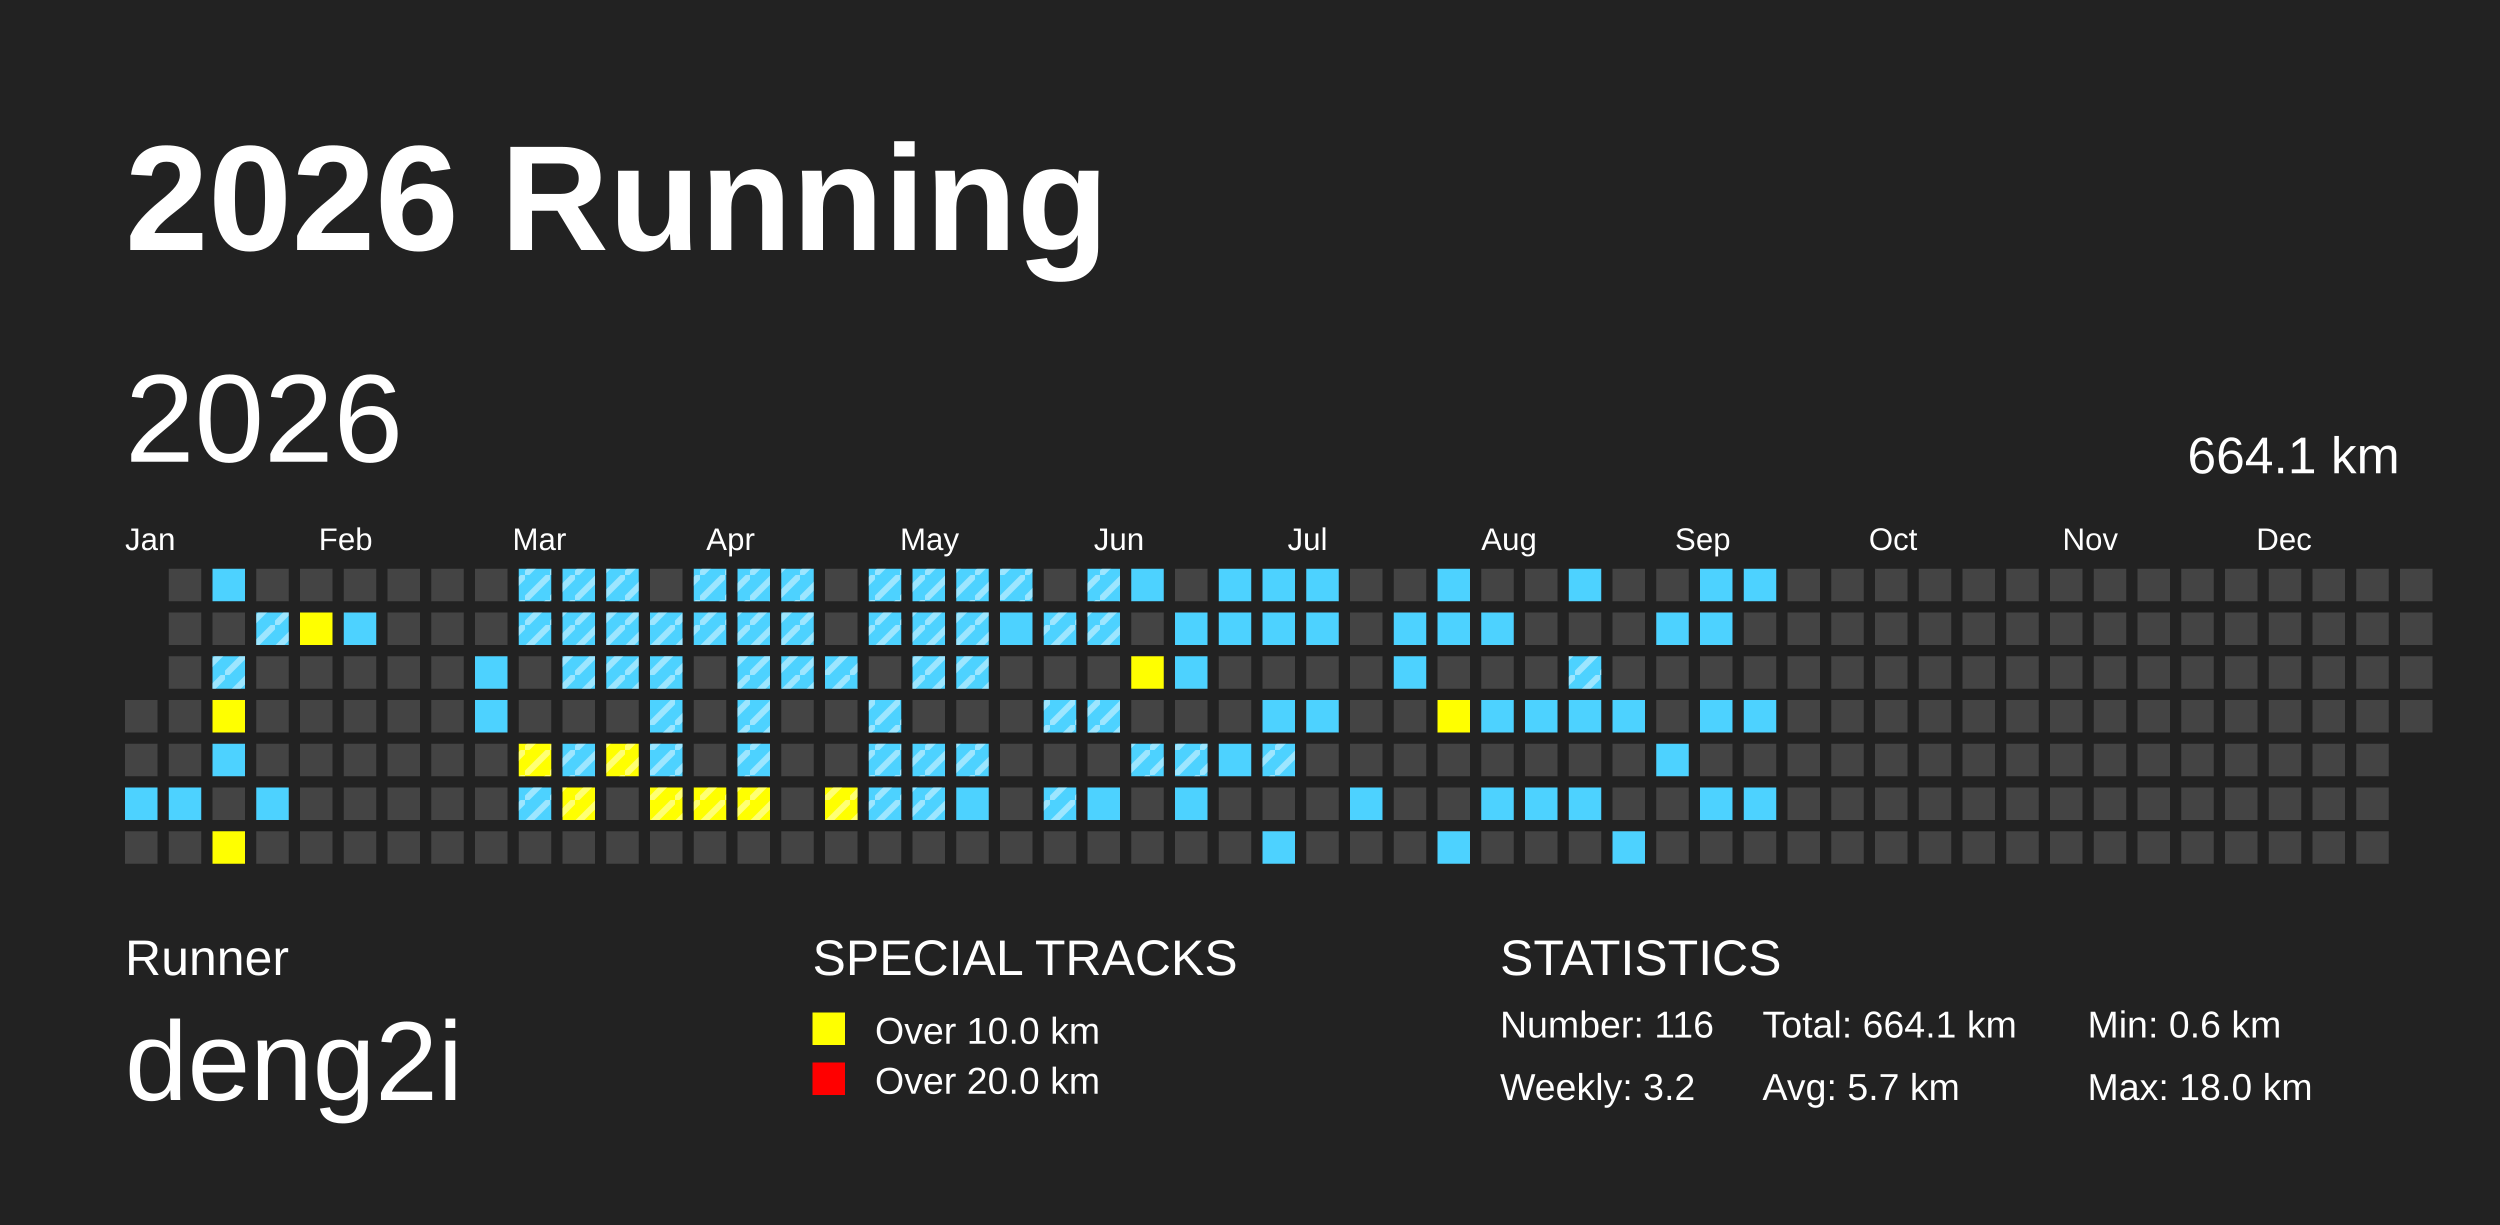
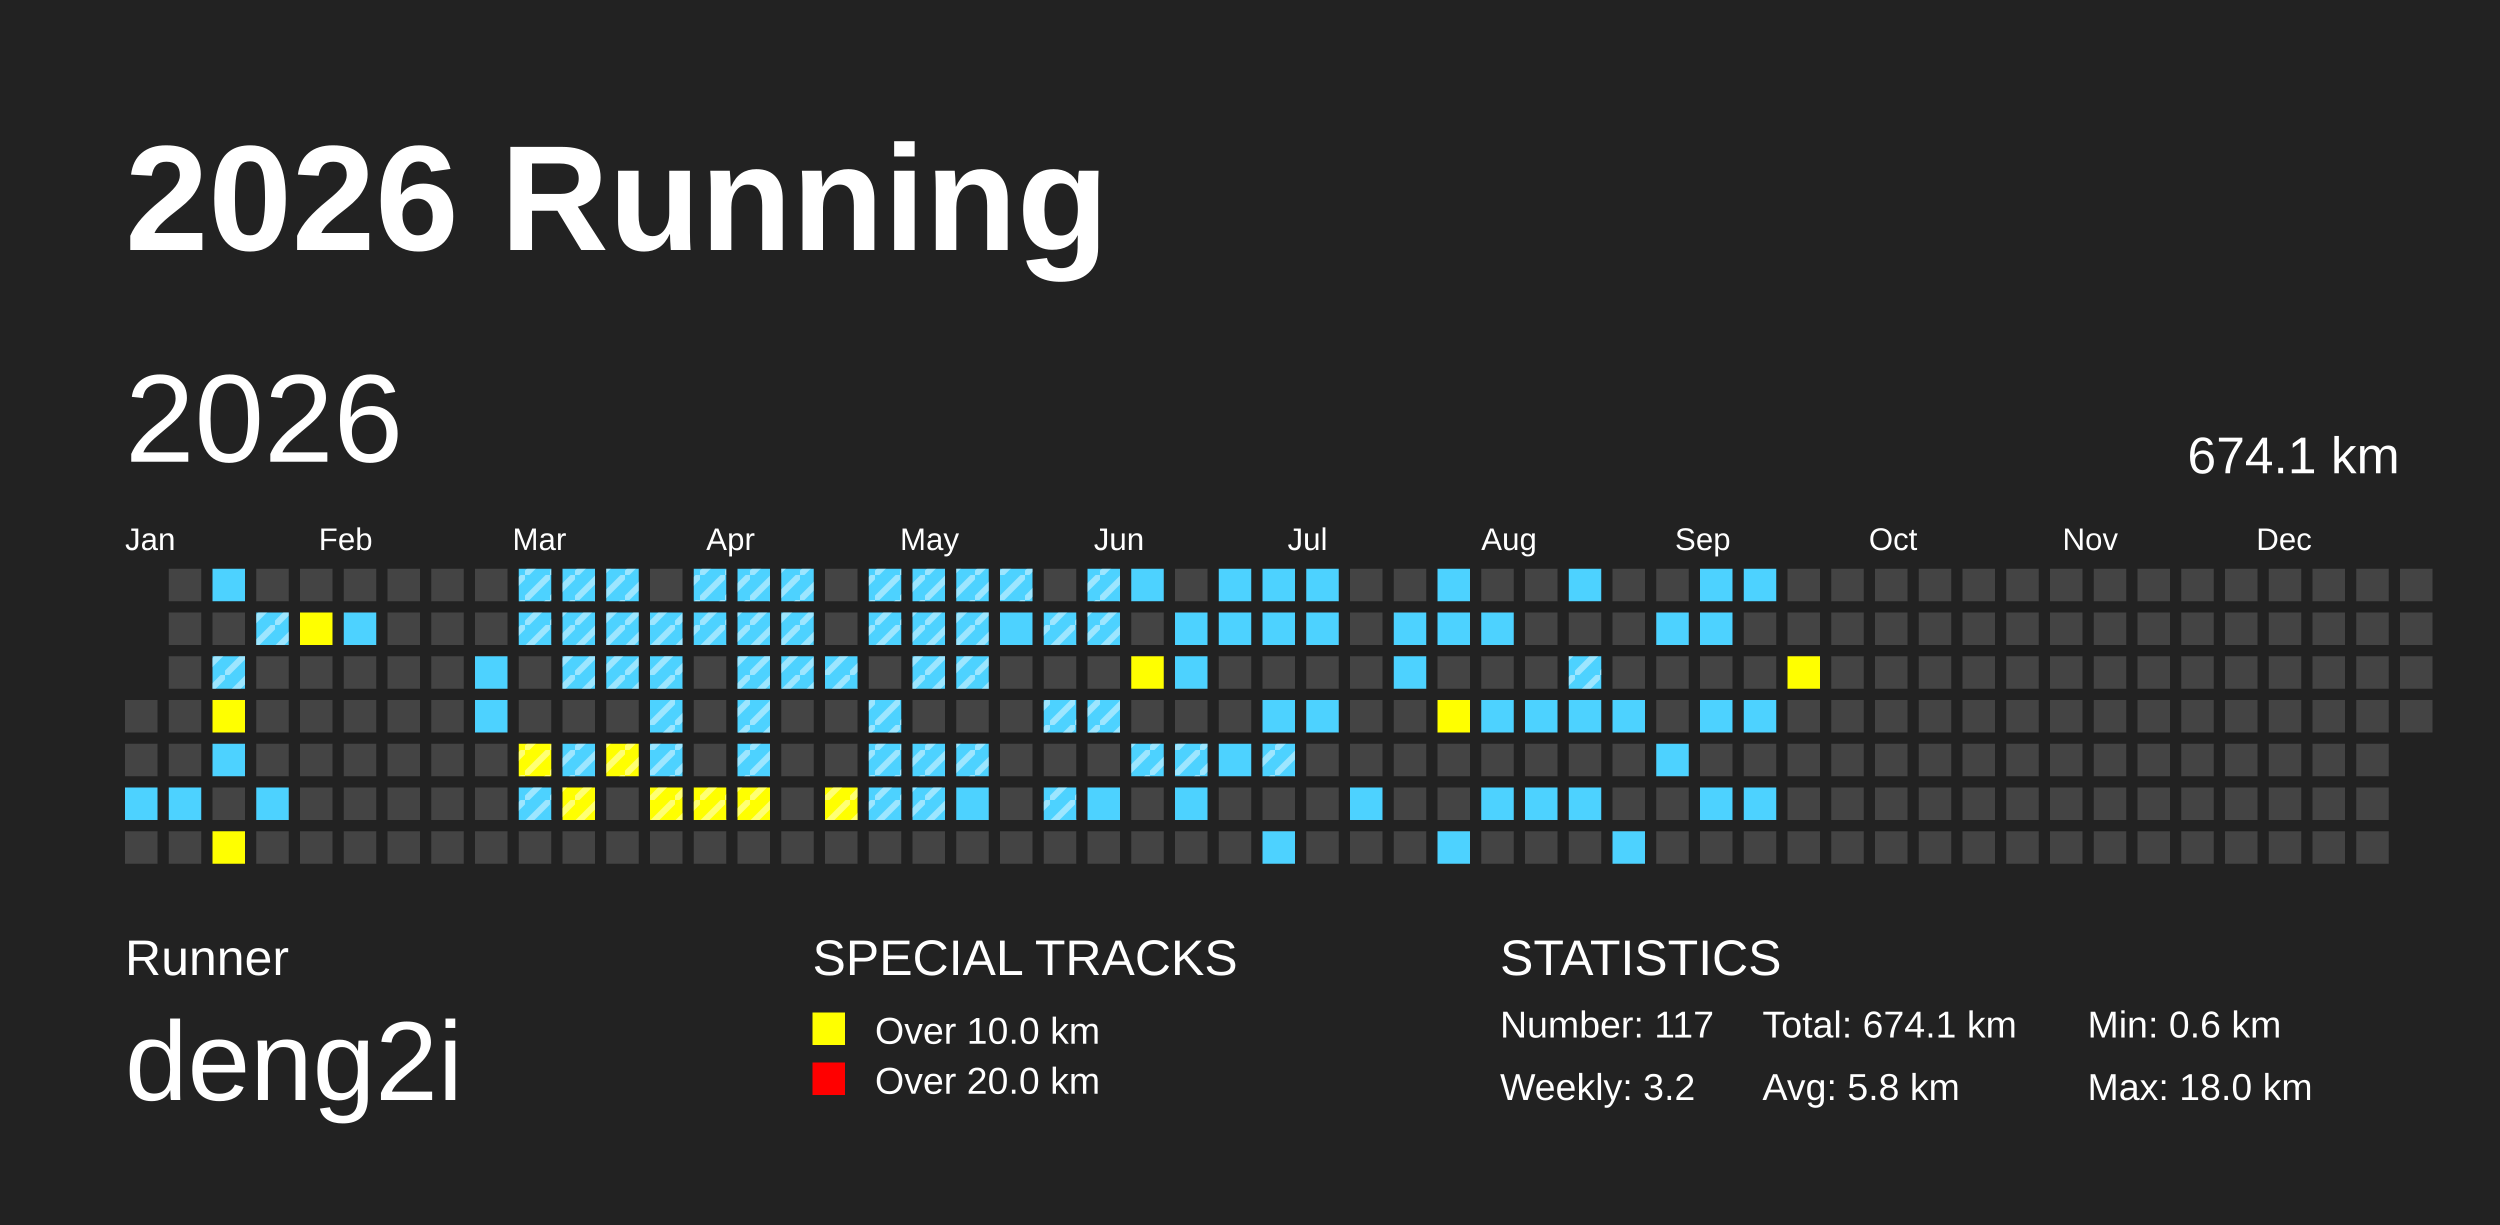
<svg xmlns="http://www.w3.org/2000/svg" baseProfile="full" height="98mm" version="1.1" viewBox="0,0,200,98" width="200mm">
  <defs>
    <pattern height="2" id="indoor-stripe" patternUnits="userSpaceOnUse" width="2">
      <line stroke="white" stroke-opacity="0.45" stroke-width="0.5" x1="0" x2="2" y1="2" y2="0" />
    </pattern>
  </defs>
  <rect fill="#222222" height="98" width="200" x="0" y="0" />
  <text fill="#FFFFFF" style="font-size:12px; font-family:Arial; font-weight:bold;" x="10" y="20">2026 Running</text>
  <text fill="#FFFFFF" style="font-size:4px; font-family:Arial" x="10" y="78">Runner</text>
  <text fill="#FFFFFF" style="font-size:9px; font-family:Arial" x="10" y="88">deng2i</text>
  <text fill="#FFFFFF" style="font-size:4px; font-family:Arial" x="65" y="78">SPECIAL TRACKS</text>
  <rect fill="yellow" height="2.6" width="2.6" x="65" y="81" />
  <text fill="#FFFFFF" style="font-size:3px; font-family:Arial" x="70" y="83.5">Over 10.0 km</text>
  <rect fill="red" height="2.6" width="2.6" x="65" y="85" />
  <text fill="#FFFFFF" style="font-size:3px; font-family:Arial" x="70" y="87.5">Over 20.0 km</text>
  <text fill="#FFFFFF" style="font-size:4px; font-family:Arial" x="120" y="78">STATISTICS</text>
-   <text fill="#FFFFFF" style="font-size:3px; font-family:Arial" x="120" y="83">Number: 116</text>
+   <text fill="#FFFFFF" style="font-size:3px; font-family:Arial" x="120" y="83">Number: 117</text>
  <text fill="#FFFFFF" style="font-size:3px; font-family:Arial" x="120" y="88">Weekly: 3.2</text>
-   <text fill="#FFFFFF" style="font-size:3px; font-family:Arial" x="141" y="83">Total: 664.1 km</text>
-   <text fill="#FFFFFF" style="font-size:3px; font-family:Arial" x="141" y="88">Avg: 5.7 km</text>
+   <text fill="#FFFFFF" style="font-size:3px; font-family:Arial" x="141" y="83">Total: 674.1 km</text>
+   <text fill="#FFFFFF" style="font-size:3px; font-family:Arial" x="141" y="88">Avg: 5.8 km</text>
  <text fill="#FFFFFF" style="font-size:3px; font-family:Arial" x="167" y="83">Min: 0.6 km</text>
  <text fill="#FFFFFF" style="font-size:3px; font-family:Arial" x="167" y="88">Max: 18.0 km</text>
  <text dominant-baseline="hanging" fill="#FFFFFF" style="font-size:10.0px; font-family:Arial;" x="10" y="30">2026</text>
-   <text dominant-baseline="hanging" fill="#FFFFFF" style="font-size:4.125px; font-family:Arial;" x="175" y="35">664.1 km</text>
+   <text dominant-baseline="hanging" fill="#FFFFFF" style="font-size:4.125px; font-family:Arial;" x="175" y="35">674.1 km</text>
  <text fill="#FFFFFF" style="font-size:2.5px; font-family:Arial" x="10.0" y="44">Jan</text>
  <text fill="#FFFFFF" style="font-size:2.5px; font-family:Arial" x="25.5" y="44">Feb</text>
  <text fill="#FFFFFF" style="font-size:2.5px; font-family:Arial" x="41.0" y="44">Mar</text>
  <text fill="#FFFFFF" style="font-size:2.5px; font-family:Arial" x="56.5" y="44">Apr</text>
  <text fill="#FFFFFF" style="font-size:2.5px; font-family:Arial" x="72.0" y="44">May</text>
  <text fill="#FFFFFF" style="font-size:2.5px; font-family:Arial" x="87.5" y="44">Jun</text>
  <text fill="#FFFFFF" style="font-size:2.5px; font-family:Arial" x="103.0" y="44">Jul</text>
  <text fill="#FFFFFF" style="font-size:2.5px; font-family:Arial" x="118.5" y="44">Aug</text>
  <text fill="#FFFFFF" style="font-size:2.5px; font-family:Arial" x="134.0" y="44">Sep</text>
  <text fill="#FFFFFF" style="font-size:2.5px; font-family:Arial" x="149.5" y="44">Oct</text>
  <text fill="#FFFFFF" style="font-size:2.5px; font-family:Arial" x="165.0" y="44">Nov</text>
  <text fill="#FFFFFF" style="font-size:2.5px; font-family:Arial" x="180.5" y="44">Dec</text>
  <rect fill="#444444" height="2.6" width="2.6" x="10.0" y="56.0" />
  <rect fill="#444444" height="2.6" width="2.6" x="10.0" y="59.5" />
  <rect fill="#4DD2FF" height="2.6" width="2.6" x="10.0" y="63.0" />
  <rect fill="#444444" height="2.6" width="2.6" x="10.0" y="66.5" />
  <rect fill="#444444" height="2.6" width="2.6" x="13.5" y="45.5" />
  <rect fill="#444444" height="2.6" width="2.6" x="13.5" y="49.0" />
  <rect fill="#444444" height="2.6" width="2.6" x="13.5" y="52.5" />
  <rect fill="#444444" height="2.6" width="2.6" x="13.5" y="56.0" />
  <rect fill="#444444" height="2.6" width="2.6" x="13.5" y="59.5" />
  <rect fill="#4DD2FF" height="2.6" width="2.6" x="13.5" y="63.0" />
  <rect fill="#444444" height="2.6" width="2.6" x="13.5" y="66.5" />
  <rect fill="#4DD2FF" height="2.6" width="2.6" x="17.0" y="45.5" />
  <rect fill="#444444" height="2.6" width="2.6" x="17.0" y="49.0" />
  <rect fill="#4DD2FF" height="2.6" width="2.6" x="17.0" y="52.5" />
  <rect fill="url(#indoor-stripe)" height="2.6" style="pointer-events: none;" width="2.6" x="17.0" y="52.5" />
  <rect fill="yellow" height="2.6" width="2.6" x="17.0" y="56.0" />
  <rect fill="#4DD2FF" height="2.6" width="2.6" x="17.0" y="59.5" />
  <rect fill="#444444" height="2.6" width="2.6" x="17.0" y="63.0" />
  <rect fill="yellow" height="2.6" width="2.6" x="17.0" y="66.5" />
  <rect fill="#444444" height="2.6" width="2.6" x="20.5" y="45.5" />
  <rect fill="#4DD2FF" height="2.6" width="2.6" x="20.5" y="49.0" />
  <rect fill="url(#indoor-stripe)" height="2.6" style="pointer-events: none;" width="2.6" x="20.5" y="49.0" />
  <rect fill="#444444" height="2.6" width="2.6" x="20.5" y="52.5" />
  <rect fill="#444444" height="2.6" width="2.6" x="20.5" y="56.0" />
  <rect fill="#444444" height="2.6" width="2.6" x="20.5" y="59.5" />
  <rect fill="#4DD2FF" height="2.6" width="2.6" x="20.5" y="63.0" />
  <rect fill="#444444" height="2.6" width="2.6" x="20.5" y="66.5" />
  <rect fill="#444444" height="2.6" width="2.6" x="24.0" y="45.5" />
  <rect fill="yellow" height="2.6" width="2.6" x="24.0" y="49.0" />
  <rect fill="#444444" height="2.6" width="2.6" x="24.0" y="52.5" />
  <rect fill="#444444" height="2.6" width="2.6" x="24.0" y="56.0" />
  <rect fill="#444444" height="2.6" width="2.6" x="24.0" y="59.5" />
  <rect fill="#444444" height="2.6" width="2.6" x="24.0" y="63.0" />
  <rect fill="#444444" height="2.6" width="2.6" x="24.0" y="66.5" />
  <rect fill="#444444" height="2.6" width="2.6" x="27.5" y="45.5" />
  <rect fill="#4DD2FF" height="2.6" width="2.6" x="27.5" y="49.0" />
  <rect fill="#444444" height="2.6" width="2.6" x="27.5" y="52.5" />
  <rect fill="#444444" height="2.6" width="2.6" x="27.5" y="56.0" />
  <rect fill="#444444" height="2.6" width="2.6" x="27.5" y="59.5" />
  <rect fill="#444444" height="2.6" width="2.6" x="27.5" y="63.0" />
  <rect fill="#444444" height="2.6" width="2.6" x="27.5" y="66.5" />
  <rect fill="#444444" height="2.6" width="2.6" x="31.0" y="45.5" />
  <rect fill="#444444" height="2.6" width="2.6" x="31.0" y="49.0" />
  <rect fill="#444444" height="2.6" width="2.6" x="31.0" y="52.5" />
  <rect fill="#444444" height="2.6" width="2.6" x="31.0" y="56.0" />
  <rect fill="#444444" height="2.6" width="2.6" x="31.0" y="59.5" />
  <rect fill="#444444" height="2.6" width="2.6" x="31.0" y="63.0" />
  <rect fill="#444444" height="2.6" width="2.6" x="31.0" y="66.5" />
  <rect fill="#444444" height="2.6" width="2.6" x="34.5" y="45.5" />
  <rect fill="#444444" height="2.6" width="2.6" x="34.5" y="49.0" />
  <rect fill="#444444" height="2.6" width="2.6" x="34.5" y="52.5" />
  <rect fill="#444444" height="2.6" width="2.6" x="34.5" y="56.0" />
  <rect fill="#444444" height="2.6" width="2.6" x="34.5" y="59.5" />
  <rect fill="#444444" height="2.6" width="2.6" x="34.5" y="63.0" />
  <rect fill="#444444" height="2.6" width="2.6" x="34.5" y="66.5" />
  <rect fill="#444444" height="2.6" width="2.6" x="38.0" y="45.5" />
  <rect fill="#444444" height="2.6" width="2.6" x="38.0" y="49.0" />
  <rect fill="#4DD2FF" height="2.6" width="2.6" x="38.0" y="52.5" />
  <rect fill="#4DD2FF" height="2.6" width="2.6" x="38.0" y="56.0" />
  <rect fill="#444444" height="2.6" width="2.6" x="38.0" y="59.5" />
  <rect fill="#444444" height="2.6" width="2.6" x="38.0" y="63.0" />
  <rect fill="#444444" height="2.6" width="2.6" x="38.0" y="66.5" />
  <rect fill="#4DD2FF" height="2.6" width="2.6" x="41.5" y="45.5" />
  <rect fill="url(#indoor-stripe)" height="2.6" style="pointer-events: none;" width="2.6" x="41.5" y="45.5" />
  <rect fill="#4DD2FF" height="2.6" width="2.6" x="41.5" y="49.0" />
  <rect fill="url(#indoor-stripe)" height="2.6" style="pointer-events: none;" width="2.6" x="41.5" y="49.0" />
  <rect fill="#444444" height="2.6" width="2.6" x="41.5" y="52.5" />
  <rect fill="#444444" height="2.6" width="2.6" x="41.5" y="56.0" />
  <rect fill="yellow" height="2.6" width="2.6" x="41.5" y="59.5" />
  <rect fill="url(#indoor-stripe)" height="2.6" style="pointer-events: none;" width="2.6" x="41.5" y="59.5" />
  <rect fill="#4DD2FF" height="2.6" width="2.6" x="41.5" y="63.0" />
  <rect fill="url(#indoor-stripe)" height="2.6" style="pointer-events: none;" width="2.6" x="41.5" y="63.0" />
  <rect fill="#444444" height="2.6" width="2.6" x="41.5" y="66.5" />
  <rect fill="#4DD2FF" height="2.6" width="2.6" x="45.0" y="45.5" />
  <rect fill="url(#indoor-stripe)" height="2.6" style="pointer-events: none;" width="2.6" x="45.0" y="45.5" />
  <rect fill="#4DD2FF" height="2.6" width="2.6" x="45.0" y="49.0" />
  <rect fill="url(#indoor-stripe)" height="2.6" style="pointer-events: none;" width="2.6" x="45.0" y="49.0" />
  <rect fill="#4DD2FF" height="2.6" width="2.6" x="45.0" y="52.5" />
  <rect fill="url(#indoor-stripe)" height="2.6" style="pointer-events: none;" width="2.6" x="45.0" y="52.5" />
  <rect fill="#444444" height="2.6" width="2.6" x="45.0" y="56.0" />
  <rect fill="#4DD2FF" height="2.6" width="2.6" x="45.0" y="59.5" />
  <rect fill="url(#indoor-stripe)" height="2.6" style="pointer-events: none;" width="2.6" x="45.0" y="59.5" />
  <rect fill="yellow" height="2.6" width="2.6" x="45.0" y="63.0" />
  <rect fill="url(#indoor-stripe)" height="2.6" style="pointer-events: none;" width="2.6" x="45.0" y="63.0" />
  <rect fill="#444444" height="2.6" width="2.6" x="45.0" y="66.5" />
  <rect fill="#4DD2FF" height="2.6" width="2.6" x="48.5" y="45.5" />
  <rect fill="url(#indoor-stripe)" height="2.6" style="pointer-events: none;" width="2.6" x="48.5" y="45.5" />
  <rect fill="#4DD2FF" height="2.6" width="2.6" x="48.5" y="49.0" />
  <rect fill="url(#indoor-stripe)" height="2.6" style="pointer-events: none;" width="2.6" x="48.5" y="49.0" />
  <rect fill="#4DD2FF" height="2.6" width="2.6" x="48.5" y="52.5" />
  <rect fill="url(#indoor-stripe)" height="2.6" style="pointer-events: none;" width="2.6" x="48.5" y="52.5" />
  <rect fill="#444444" height="2.6" width="2.6" x="48.5" y="56.0" />
  <rect fill="yellow" height="2.6" width="2.6" x="48.5" y="59.5" />
  <rect fill="url(#indoor-stripe)" height="2.6" style="pointer-events: none;" width="2.6" x="48.5" y="59.5" />
  <rect fill="#444444" height="2.6" width="2.6" x="48.5" y="63.0" />
  <rect fill="#444444" height="2.6" width="2.6" x="48.5" y="66.5" />
  <rect fill="#444444" height="2.6" width="2.6" x="52.0" y="45.5" />
  <rect fill="#4DD2FF" height="2.6" width="2.6" x="52.0" y="49.0" />
  <rect fill="url(#indoor-stripe)" height="2.6" style="pointer-events: none;" width="2.6" x="52.0" y="49.0" />
  <rect fill="#4DD2FF" height="2.6" width="2.6" x="52.0" y="52.5" />
  <rect fill="url(#indoor-stripe)" height="2.6" style="pointer-events: none;" width="2.6" x="52.0" y="52.5" />
  <rect fill="#4DD2FF" height="2.6" width="2.6" x="52.0" y="56.0" />
  <rect fill="url(#indoor-stripe)" height="2.6" style="pointer-events: none;" width="2.6" x="52.0" y="56.0" />
  <rect fill="#4DD2FF" height="2.6" width="2.6" x="52.0" y="59.5" />
  <rect fill="url(#indoor-stripe)" height="2.6" style="pointer-events: none;" width="2.6" x="52.0" y="59.5" />
  <rect fill="yellow" height="2.6" width="2.6" x="52.0" y="63.0" />
  <rect fill="url(#indoor-stripe)" height="2.6" style="pointer-events: none;" width="2.6" x="52.0" y="63.0" />
  <rect fill="#444444" height="2.6" width="2.6" x="52.0" y="66.5" />
  <rect fill="#4DD2FF" height="2.6" width="2.6" x="55.5" y="45.5" />
  <rect fill="url(#indoor-stripe)" height="2.6" style="pointer-events: none;" width="2.6" x="55.5" y="45.5" />
  <rect fill="#4DD2FF" height="2.6" width="2.6" x="55.5" y="49.0" />
  <rect fill="url(#indoor-stripe)" height="2.6" style="pointer-events: none;" width="2.6" x="55.5" y="49.0" />
  <rect fill="#444444" height="2.6" width="2.6" x="55.5" y="52.5" />
  <rect fill="#444444" height="2.6" width="2.6" x="55.5" y="56.0" />
  <rect fill="#444444" height="2.6" width="2.6" x="55.5" y="59.5" />
  <rect fill="yellow" height="2.6" width="2.6" x="55.5" y="63.0" />
  <rect fill="url(#indoor-stripe)" height="2.6" style="pointer-events: none;" width="2.6" x="55.5" y="63.0" />
  <rect fill="#444444" height="2.6" width="2.6" x="55.5" y="66.5" />
  <rect fill="#4DD2FF" height="2.6" width="2.6" x="59.0" y="45.5" />
  <rect fill="url(#indoor-stripe)" height="2.6" style="pointer-events: none;" width="2.6" x="59.0" y="45.5" />
  <rect fill="#4DD2FF" height="2.6" width="2.6" x="59.0" y="49.0" />
  <rect fill="url(#indoor-stripe)" height="2.6" style="pointer-events: none;" width="2.6" x="59.0" y="49.0" />
  <rect fill="#4DD2FF" height="2.6" width="2.6" x="59.0" y="52.5" />
  <rect fill="url(#indoor-stripe)" height="2.6" style="pointer-events: none;" width="2.6" x="59.0" y="52.5" />
  <rect fill="#4DD2FF" height="2.6" width="2.6" x="59.0" y="56.0" />
  <rect fill="url(#indoor-stripe)" height="2.6" style="pointer-events: none;" width="2.6" x="59.0" y="56.0" />
  <rect fill="#4DD2FF" height="2.6" width="2.6" x="59.0" y="59.5" />
  <rect fill="url(#indoor-stripe)" height="2.6" style="pointer-events: none;" width="2.6" x="59.0" y="59.5" />
  <rect fill="yellow" height="2.6" width="2.6" x="59.0" y="63.0" />
  <rect fill="url(#indoor-stripe)" height="2.6" style="pointer-events: none;" width="2.6" x="59.0" y="63.0" />
  <rect fill="#444444" height="2.6" width="2.6" x="59.0" y="66.5" />
  <rect fill="#4DD2FF" height="2.6" width="2.6" x="62.5" y="45.5" />
  <rect fill="url(#indoor-stripe)" height="2.6" style="pointer-events: none;" width="2.6" x="62.5" y="45.5" />
  <rect fill="#4DD2FF" height="2.6" width="2.6" x="62.5" y="49.0" />
  <rect fill="url(#indoor-stripe)" height="2.6" style="pointer-events: none;" width="2.6" x="62.5" y="49.0" />
  <rect fill="#4DD2FF" height="2.6" width="2.6" x="62.5" y="52.5" />
  <rect fill="url(#indoor-stripe)" height="2.6" style="pointer-events: none;" width="2.6" x="62.5" y="52.5" />
  <rect fill="#444444" height="2.6" width="2.6" x="62.5" y="56.0" />
  <rect fill="#444444" height="2.6" width="2.6" x="62.5" y="59.5" />
  <rect fill="#444444" height="2.6" width="2.6" x="62.5" y="63.0" />
  <rect fill="#444444" height="2.6" width="2.6" x="62.5" y="66.5" />
  <rect fill="#444444" height="2.6" width="2.6" x="66.0" y="45.5" />
  <rect fill="#444444" height="2.6" width="2.6" x="66.0" y="49.0" />
  <rect fill="#4DD2FF" height="2.6" width="2.6" x="66.0" y="52.5" />
  <rect fill="url(#indoor-stripe)" height="2.6" style="pointer-events: none;" width="2.6" x="66.0" y="52.5" />
  <rect fill="#444444" height="2.6" width="2.6" x="66.0" y="56.0" />
  <rect fill="#444444" height="2.6" width="2.6" x="66.0" y="59.5" />
  <rect fill="yellow" height="2.6" width="2.6" x="66.0" y="63.0" />
  <rect fill="url(#indoor-stripe)" height="2.6" style="pointer-events: none;" width="2.6" x="66.0" y="63.0" />
  <rect fill="#444444" height="2.6" width="2.6" x="66.0" y="66.5" />
  <rect fill="#4DD2FF" height="2.6" width="2.6" x="69.5" y="45.5" />
  <rect fill="url(#indoor-stripe)" height="2.6" style="pointer-events: none;" width="2.6" x="69.5" y="45.5" />
  <rect fill="#4DD2FF" height="2.6" width="2.6" x="69.5" y="49.0" />
  <rect fill="url(#indoor-stripe)" height="2.6" style="pointer-events: none;" width="2.6" x="69.5" y="49.0" />
  <rect fill="#444444" height="2.6" width="2.6" x="69.5" y="52.5" />
  <rect fill="#4DD2FF" height="2.6" width="2.6" x="69.5" y="56.0" />
  <rect fill="url(#indoor-stripe)" height="2.6" style="pointer-events: none;" width="2.6" x="69.5" y="56.0" />
  <rect fill="#4DD2FF" height="2.6" width="2.6" x="69.5" y="59.5" />
  <rect fill="url(#indoor-stripe)" height="2.6" style="pointer-events: none;" width="2.6" x="69.5" y="59.5" />
  <rect fill="#4DD2FF" height="2.6" width="2.6" x="69.5" y="63.0" />
  <rect fill="url(#indoor-stripe)" height="2.6" style="pointer-events: none;" width="2.6" x="69.5" y="63.0" />
  <rect fill="#444444" height="2.6" width="2.6" x="69.5" y="66.5" />
  <rect fill="#4DD2FF" height="2.6" width="2.6" x="73.0" y="45.5" />
  <rect fill="url(#indoor-stripe)" height="2.6" style="pointer-events: none;" width="2.6" x="73.0" y="45.5" />
  <rect fill="#4DD2FF" height="2.6" width="2.6" x="73.0" y="49.0" />
  <rect fill="url(#indoor-stripe)" height="2.6" style="pointer-events: none;" width="2.6" x="73.0" y="49.0" />
  <rect fill="#4DD2FF" height="2.6" width="2.6" x="73.0" y="52.5" />
  <rect fill="url(#indoor-stripe)" height="2.6" style="pointer-events: none;" width="2.6" x="73.0" y="52.5" />
  <rect fill="#444444" height="2.6" width="2.6" x="73.0" y="56.0" />
  <rect fill="#4DD2FF" height="2.6" width="2.6" x="73.0" y="59.5" />
  <rect fill="url(#indoor-stripe)" height="2.6" style="pointer-events: none;" width="2.6" x="73.0" y="59.5" />
  <rect fill="#4DD2FF" height="2.6" width="2.6" x="73.0" y="63.0" />
  <rect fill="url(#indoor-stripe)" height="2.6" style="pointer-events: none;" width="2.6" x="73.0" y="63.0" />
  <rect fill="#444444" height="2.6" width="2.6" x="73.0" y="66.5" />
  <rect fill="#4DD2FF" height="2.6" width="2.6" x="76.5" y="45.5" />
  <rect fill="url(#indoor-stripe)" height="2.6" style="pointer-events: none;" width="2.6" x="76.5" y="45.5" />
  <rect fill="#4DD2FF" height="2.6" width="2.6" x="76.5" y="49.0" />
  <rect fill="url(#indoor-stripe)" height="2.6" style="pointer-events: none;" width="2.6" x="76.5" y="49.0" />
  <rect fill="#4DD2FF" height="2.6" width="2.6" x="76.5" y="52.5" />
  <rect fill="url(#indoor-stripe)" height="2.6" style="pointer-events: none;" width="2.6" x="76.5" y="52.5" />
  <rect fill="#444444" height="2.6" width="2.6" x="76.5" y="56.0" />
  <rect fill="#4DD2FF" height="2.6" width="2.6" x="76.5" y="59.5" />
  <rect fill="url(#indoor-stripe)" height="2.6" style="pointer-events: none;" width="2.6" x="76.5" y="59.5" />
  <rect fill="#4DD2FF" height="2.6" width="2.6" x="76.5" y="63.0" />
  <rect fill="#444444" height="2.6" width="2.6" x="76.5" y="66.5" />
  <rect fill="#4DD2FF" height="2.6" width="2.6" x="80.0" y="45.5" />
  <rect fill="url(#indoor-stripe)" height="2.6" style="pointer-events: none;" width="2.6" x="80.0" y="45.5" />
  <rect fill="#4DD2FF" height="2.6" width="2.6" x="80.0" y="49.0" />
  <rect fill="#444444" height="2.6" width="2.6" x="80.0" y="52.5" />
  <rect fill="#444444" height="2.6" width="2.6" x="80.0" y="56.0" />
  <rect fill="#444444" height="2.6" width="2.6" x="80.0" y="59.5" />
  <rect fill="#444444" height="2.6" width="2.6" x="80.0" y="63.0" />
  <rect fill="#444444" height="2.6" width="2.6" x="80.0" y="66.5" />
  <rect fill="#444444" height="2.6" width="2.6" x="83.5" y="45.5" />
  <rect fill="#4DD2FF" height="2.6" width="2.6" x="83.5" y="49.0" />
  <rect fill="url(#indoor-stripe)" height="2.6" style="pointer-events: none;" width="2.6" x="83.5" y="49.0" />
  <rect fill="#444444" height="2.6" width="2.6" x="83.5" y="52.5" />
  <rect fill="#4DD2FF" height="2.6" width="2.6" x="83.5" y="56.0" />
  <rect fill="url(#indoor-stripe)" height="2.6" style="pointer-events: none;" width="2.6" x="83.5" y="56.0" />
  <rect fill="#444444" height="2.6" width="2.6" x="83.5" y="59.5" />
  <rect fill="#4DD2FF" height="2.6" width="2.6" x="83.5" y="63.0" />
  <rect fill="url(#indoor-stripe)" height="2.6" style="pointer-events: none;" width="2.6" x="83.5" y="63.0" />
  <rect fill="#444444" height="2.6" width="2.6" x="83.5" y="66.5" />
  <rect fill="#4DD2FF" height="2.6" width="2.6" x="87.0" y="45.5" />
  <rect fill="url(#indoor-stripe)" height="2.6" style="pointer-events: none;" width="2.6" x="87.0" y="45.5" />
  <rect fill="#4DD2FF" height="2.6" width="2.6" x="87.0" y="49.0" />
  <rect fill="url(#indoor-stripe)" height="2.6" style="pointer-events: none;" width="2.6" x="87.0" y="49.0" />
  <rect fill="#444444" height="2.6" width="2.6" x="87.0" y="52.5" />
  <rect fill="#4DD2FF" height="2.6" width="2.6" x="87.0" y="56.0" />
  <rect fill="url(#indoor-stripe)" height="2.6" style="pointer-events: none;" width="2.6" x="87.0" y="56.0" />
  <rect fill="#444444" height="2.6" width="2.6" x="87.0" y="59.5" />
  <rect fill="#4DD2FF" height="2.6" width="2.6" x="87.0" y="63.0" />
  <rect fill="#444444" height="2.6" width="2.6" x="87.0" y="66.5" />
  <rect fill="#4DD2FF" height="2.6" width="2.6" x="90.5" y="45.5" />
  <rect fill="#444444" height="2.6" width="2.6" x="90.5" y="49.0" />
  <rect fill="yellow" height="2.6" width="2.6" x="90.5" y="52.5" />
  <rect fill="#444444" height="2.6" width="2.6" x="90.5" y="56.0" />
  <rect fill="#4DD2FF" height="2.6" width="2.6" x="90.5" y="59.5" />
  <rect fill="url(#indoor-stripe)" height="2.6" style="pointer-events: none;" width="2.6" x="90.5" y="59.5" />
  <rect fill="#444444" height="2.6" width="2.6" x="90.5" y="63.0" />
  <rect fill="#444444" height="2.6" width="2.6" x="90.5" y="66.5" />
  <rect fill="#444444" height="2.6" width="2.6" x="94.0" y="45.5" />
  <rect fill="#4DD2FF" height="2.6" width="2.6" x="94.0" y="49.0" />
  <rect fill="#4DD2FF" height="2.6" width="2.6" x="94.0" y="52.5" />
  <rect fill="#444444" height="2.6" width="2.6" x="94.0" y="56.0" />
  <rect fill="#4DD2FF" height="2.6" width="2.6" x="94.0" y="59.5" />
  <rect fill="url(#indoor-stripe)" height="2.6" style="pointer-events: none;" width="2.6" x="94.0" y="59.5" />
  <rect fill="#4DD2FF" height="2.6" width="2.6" x="94.0" y="63.0" />
  <rect fill="#444444" height="2.6" width="2.6" x="94.0" y="66.5" />
  <rect fill="#4DD2FF" height="2.6" width="2.6" x="97.5" y="45.5" />
  <rect fill="#4DD2FF" height="2.6" width="2.6" x="97.5" y="49.0" />
  <rect fill="#444444" height="2.6" width="2.6" x="97.5" y="52.5" />
  <rect fill="#444444" height="2.6" width="2.6" x="97.5" y="56.0" />
  <rect fill="#4DD2FF" height="2.6" width="2.6" x="97.5" y="59.5" />
  <rect fill="#444444" height="2.6" width="2.6" x="97.5" y="63.0" />
  <rect fill="#444444" height="2.6" width="2.6" x="97.5" y="66.5" />
  <rect fill="#4DD2FF" height="2.6" width="2.6" x="101.0" y="45.5" />
  <rect fill="#4DD2FF" height="2.6" width="2.6" x="101.0" y="49.0" />
  <rect fill="#444444" height="2.6" width="2.6" x="101.0" y="52.5" />
  <rect fill="#4DD2FF" height="2.6" width="2.6" x="101.0" y="56.0" />
  <rect fill="#4DD2FF" height="2.6" width="2.6" x="101.0" y="59.5" />
  <rect fill="url(#indoor-stripe)" height="2.6" style="pointer-events: none;" width="2.6" x="101.0" y="59.5" />
  <rect fill="#444444" height="2.6" width="2.6" x="101.0" y="63.0" />
  <rect fill="#4DD2FF" height="2.6" width="2.6" x="101.0" y="66.5" />
  <rect fill="#4DD2FF" height="2.6" width="2.6" x="104.5" y="45.5" />
  <rect fill="#4DD2FF" height="2.6" width="2.6" x="104.5" y="49.0" />
  <rect fill="#444444" height="2.6" width="2.6" x="104.5" y="52.5" />
  <rect fill="#4DD2FF" height="2.6" width="2.6" x="104.5" y="56.0" />
  <rect fill="#444444" height="2.6" width="2.6" x="104.5" y="59.5" />
  <rect fill="#444444" height="2.6" width="2.6" x="104.5" y="63.0" />
  <rect fill="#444444" height="2.6" width="2.6" x="104.5" y="66.5" />
  <rect fill="#444444" height="2.6" width="2.6" x="108.0" y="45.5" />
  <rect fill="#444444" height="2.6" width="2.6" x="108.0" y="49.0" />
  <rect fill="#444444" height="2.6" width="2.6" x="108.0" y="52.5" />
  <rect fill="#444444" height="2.6" width="2.6" x="108.0" y="56.0" />
  <rect fill="#444444" height="2.6" width="2.6" x="108.0" y="59.5" />
  <rect fill="#4DD2FF" height="2.6" width="2.6" x="108.0" y="63.0" />
  <rect fill="#444444" height="2.6" width="2.6" x="108.0" y="66.5" />
  <rect fill="#444444" height="2.6" width="2.6" x="111.5" y="45.5" />
  <rect fill="#4DD2FF" height="2.6" width="2.6" x="111.5" y="49.0" />
  <rect fill="#4DD2FF" height="2.6" width="2.6" x="111.5" y="52.5" />
  <rect fill="#444444" height="2.6" width="2.6" x="111.5" y="56.0" />
  <rect fill="#444444" height="2.6" width="2.6" x="111.5" y="59.5" />
  <rect fill="#444444" height="2.6" width="2.6" x="111.5" y="63.0" />
  <rect fill="#444444" height="2.6" width="2.6" x="111.5" y="66.5" />
  <rect fill="#4DD2FF" height="2.6" width="2.6" x="115.0" y="45.5" />
  <rect fill="#4DD2FF" height="2.6" width="2.6" x="115.0" y="49.0" />
  <rect fill="#444444" height="2.6" width="2.6" x="115.0" y="52.5" />
  <rect fill="yellow" height="2.6" width="2.6" x="115.0" y="56.0" />
  <rect fill="#444444" height="2.6" width="2.6" x="115.0" y="59.5" />
  <rect fill="#444444" height="2.6" width="2.6" x="115.0" y="63.0" />
  <rect fill="#4DD2FF" height="2.6" width="2.6" x="115.0" y="66.5" />
  <rect fill="#444444" height="2.6" width="2.6" x="118.5" y="45.5" />
  <rect fill="#4DD2FF" height="2.6" width="2.6" x="118.5" y="49.0" />
  <rect fill="#444444" height="2.6" width="2.6" x="118.5" y="52.5" />
  <rect fill="#4DD2FF" height="2.6" width="2.6" x="118.5" y="56.0" />
  <rect fill="#444444" height="2.6" width="2.6" x="118.5" y="59.5" />
  <rect fill="#4DD2FF" height="2.6" width="2.6" x="118.5" y="63.0" />
  <rect fill="#444444" height="2.6" width="2.6" x="118.5" y="66.5" />
  <rect fill="#444444" height="2.6" width="2.6" x="122.0" y="45.5" />
  <rect fill="#444444" height="2.6" width="2.6" x="122.0" y="49.0" />
  <rect fill="#444444" height="2.6" width="2.6" x="122.0" y="52.5" />
  <rect fill="#4DD2FF" height="2.6" width="2.6" x="122.0" y="56.0" />
  <rect fill="#444444" height="2.6" width="2.6" x="122.0" y="59.5" />
  <rect fill="#4DD2FF" height="2.6" width="2.6" x="122.0" y="63.0" />
  <rect fill="#444444" height="2.6" width="2.6" x="122.0" y="66.5" />
  <rect fill="#4DD2FF" height="2.6" width="2.6" x="125.5" y="45.5" />
  <rect fill="#444444" height="2.6" width="2.6" x="125.5" y="49.0" />
  <rect fill="#4DD2FF" height="2.6" width="2.6" x="125.5" y="52.5" />
  <rect fill="url(#indoor-stripe)" height="2.6" style="pointer-events: none;" width="2.6" x="125.5" y="52.5" />
  <rect fill="#4DD2FF" height="2.6" width="2.6" x="125.5" y="56.0" />
  <rect fill="#444444" height="2.6" width="2.6" x="125.5" y="59.5" />
  <rect fill="#4DD2FF" height="2.6" width="2.6" x="125.5" y="63.0" />
  <rect fill="#444444" height="2.6" width="2.6" x="125.5" y="66.5" />
  <rect fill="#444444" height="2.6" width="2.6" x="129.0" y="45.5" />
  <rect fill="#444444" height="2.6" width="2.6" x="129.0" y="49.0" />
  <rect fill="#444444" height="2.6" width="2.6" x="129.0" y="52.5" />
  <rect fill="#4DD2FF" height="2.6" width="2.6" x="129.0" y="56.0" />
  <rect fill="#444444" height="2.6" width="2.6" x="129.0" y="59.5" />
  <rect fill="#444444" height="2.6" width="2.6" x="129.0" y="63.0" />
  <rect fill="#4DD2FF" height="2.6" width="2.6" x="129.0" y="66.5" />
  <rect fill="#444444" height="2.6" width="2.6" x="132.5" y="45.5" />
  <rect fill="#4DD2FF" height="2.6" width="2.6" x="132.5" y="49.0" />
  <rect fill="#444444" height="2.6" width="2.6" x="132.5" y="52.5" />
  <rect fill="#444444" height="2.6" width="2.6" x="132.5" y="56.0" />
  <rect fill="#4DD2FF" height="2.6" width="2.6" x="132.5" y="59.5" />
  <rect fill="#444444" height="2.6" width="2.6" x="132.5" y="63.0" />
  <rect fill="#444444" height="2.6" width="2.6" x="132.5" y="66.5" />
  <rect fill="#4DD2FF" height="2.6" width="2.6" x="136.0" y="45.5" />
  <rect fill="#4DD2FF" height="2.6" width="2.6" x="136.0" y="49.0" />
  <rect fill="#444444" height="2.6" width="2.6" x="136.0" y="52.5" />
  <rect fill="#4DD2FF" height="2.6" width="2.6" x="136.0" y="56.0" />
  <rect fill="#444444" height="2.6" width="2.6" x="136.0" y="59.5" />
  <rect fill="#4DD2FF" height="2.6" width="2.6" x="136.0" y="63.0" />
  <rect fill="#444444" height="2.6" width="2.6" x="136.0" y="66.5" />
  <rect fill="#4DD2FF" height="2.6" width="2.6" x="139.5" y="45.5" />
  <rect fill="#444444" height="2.6" width="2.6" x="139.5" y="49.0" />
  <rect fill="#444444" height="2.6" width="2.6" x="139.5" y="52.5" />
  <rect fill="#4DD2FF" height="2.6" width="2.6" x="139.5" y="56.0" />
  <rect fill="#444444" height="2.6" width="2.6" x="139.5" y="59.5" />
  <rect fill="#4DD2FF" height="2.6" width="2.6" x="139.5" y="63.0" />
  <rect fill="#444444" height="2.6" width="2.6" x="139.5" y="66.5" />
  <rect fill="#444444" height="2.6" width="2.6" x="143.0" y="45.5" />
  <rect fill="#444444" height="2.6" width="2.6" x="143.0" y="49.0" />
-   <rect fill="#444444" height="2.6" width="2.6" x="143.0" y="52.5" />
+   <rect fill="yellow" height="2.6" width="2.6" x="143.0" y="52.5" />
  <rect fill="#444444" height="2.6" width="2.6" x="143.0" y="56.0" />
  <rect fill="#444444" height="2.6" width="2.6" x="143.0" y="59.5" />
  <rect fill="#444444" height="2.6" width="2.6" x="143.0" y="63.0" />
  <rect fill="#444444" height="2.6" width="2.6" x="143.0" y="66.5" />
  <rect fill="#444444" height="2.6" width="2.6" x="146.5" y="45.5" />
  <rect fill="#444444" height="2.6" width="2.6" x="146.5" y="49.0" />
  <rect fill="#444444" height="2.6" width="2.6" x="146.5" y="52.5" />
  <rect fill="#444444" height="2.6" width="2.6" x="146.5" y="56.0" />
  <rect fill="#444444" height="2.6" width="2.6" x="146.5" y="59.5" />
  <rect fill="#444444" height="2.6" width="2.6" x="146.5" y="63.0" />
  <rect fill="#444444" height="2.6" width="2.6" x="146.5" y="66.5" />
  <rect fill="#444444" height="2.6" width="2.6" x="150.0" y="45.5" />
  <rect fill="#444444" height="2.6" width="2.6" x="150.0" y="49.0" />
  <rect fill="#444444" height="2.6" width="2.6" x="150.0" y="52.5" />
  <rect fill="#444444" height="2.6" width="2.6" x="150.0" y="56.0" />
  <rect fill="#444444" height="2.6" width="2.6" x="150.0" y="59.5" />
  <rect fill="#444444" height="2.6" width="2.6" x="150.0" y="63.0" />
  <rect fill="#444444" height="2.6" width="2.6" x="150.0" y="66.5" />
  <rect fill="#444444" height="2.6" width="2.6" x="153.5" y="45.5" />
  <rect fill="#444444" height="2.6" width="2.6" x="153.5" y="49.0" />
  <rect fill="#444444" height="2.6" width="2.6" x="153.5" y="52.5" />
  <rect fill="#444444" height="2.6" width="2.6" x="153.5" y="56.0" />
  <rect fill="#444444" height="2.6" width="2.6" x="153.5" y="59.5" />
  <rect fill="#444444" height="2.6" width="2.6" x="153.5" y="63.0" />
  <rect fill="#444444" height="2.6" width="2.6" x="153.5" y="66.5" />
  <rect fill="#444444" height="2.6" width="2.6" x="157.0" y="45.5" />
  <rect fill="#444444" height="2.6" width="2.6" x="157.0" y="49.0" />
  <rect fill="#444444" height="2.6" width="2.6" x="157.0" y="52.5" />
  <rect fill="#444444" height="2.6" width="2.6" x="157.0" y="56.0" />
  <rect fill="#444444" height="2.6" width="2.6" x="157.0" y="59.5" />
  <rect fill="#444444" height="2.6" width="2.6" x="157.0" y="63.0" />
  <rect fill="#444444" height="2.6" width="2.6" x="157.0" y="66.5" />
  <rect fill="#444444" height="2.6" width="2.6" x="160.5" y="45.5" />
  <rect fill="#444444" height="2.6" width="2.6" x="160.5" y="49.0" />
  <rect fill="#444444" height="2.6" width="2.6" x="160.5" y="52.5" />
  <rect fill="#444444" height="2.6" width="2.6" x="160.5" y="56.0" />
  <rect fill="#444444" height="2.6" width="2.6" x="160.5" y="59.5" />
  <rect fill="#444444" height="2.6" width="2.6" x="160.5" y="63.0" />
  <rect fill="#444444" height="2.6" width="2.6" x="160.5" y="66.5" />
  <rect fill="#444444" height="2.6" width="2.6" x="164.0" y="45.5" />
  <rect fill="#444444" height="2.6" width="2.6" x="164.0" y="49.0" />
  <rect fill="#444444" height="2.6" width="2.6" x="164.0" y="52.5" />
  <rect fill="#444444" height="2.6" width="2.6" x="164.0" y="56.0" />
  <rect fill="#444444" height="2.6" width="2.6" x="164.0" y="59.5" />
  <rect fill="#444444" height="2.6" width="2.6" x="164.0" y="63.0" />
  <rect fill="#444444" height="2.6" width="2.6" x="164.0" y="66.5" />
  <rect fill="#444444" height="2.6" width="2.6" x="167.5" y="45.5" />
  <rect fill="#444444" height="2.6" width="2.6" x="167.5" y="49.0" />
  <rect fill="#444444" height="2.6" width="2.6" x="167.5" y="52.5" />
  <rect fill="#444444" height="2.6" width="2.6" x="167.5" y="56.0" />
  <rect fill="#444444" height="2.6" width="2.6" x="167.5" y="59.5" />
  <rect fill="#444444" height="2.6" width="2.6" x="167.5" y="63.0" />
  <rect fill="#444444" height="2.6" width="2.6" x="167.5" y="66.5" />
  <rect fill="#444444" height="2.6" width="2.6" x="171.0" y="45.5" />
  <rect fill="#444444" height="2.6" width="2.6" x="171.0" y="49.0" />
  <rect fill="#444444" height="2.6" width="2.6" x="171.0" y="52.5" />
  <rect fill="#444444" height="2.6" width="2.6" x="171.0" y="56.0" />
  <rect fill="#444444" height="2.6" width="2.6" x="171.0" y="59.5" />
  <rect fill="#444444" height="2.6" width="2.6" x="171.0" y="63.0" />
  <rect fill="#444444" height="2.6" width="2.6" x="171.0" y="66.5" />
  <rect fill="#444444" height="2.6" width="2.6" x="174.5" y="45.5" />
  <rect fill="#444444" height="2.6" width="2.6" x="174.5" y="49.0" />
  <rect fill="#444444" height="2.6" width="2.6" x="174.5" y="52.5" />
  <rect fill="#444444" height="2.6" width="2.6" x="174.5" y="56.0" />
  <rect fill="#444444" height="2.6" width="2.6" x="174.5" y="59.5" />
  <rect fill="#444444" height="2.6" width="2.6" x="174.5" y="63.0" />
  <rect fill="#444444" height="2.6" width="2.6" x="174.5" y="66.5" />
  <rect fill="#444444" height="2.6" width="2.6" x="178.0" y="45.5" />
  <rect fill="#444444" height="2.6" width="2.6" x="178.0" y="49.0" />
  <rect fill="#444444" height="2.6" width="2.6" x="178.0" y="52.5" />
  <rect fill="#444444" height="2.6" width="2.6" x="178.0" y="56.0" />
  <rect fill="#444444" height="2.6" width="2.6" x="178.0" y="59.5" />
  <rect fill="#444444" height="2.6" width="2.6" x="178.0" y="63.0" />
  <rect fill="#444444" height="2.6" width="2.6" x="178.0" y="66.5" />
  <rect fill="#444444" height="2.6" width="2.6" x="181.5" y="45.5" />
  <rect fill="#444444" height="2.6" width="2.6" x="181.5" y="49.0" />
  <rect fill="#444444" height="2.6" width="2.6" x="181.5" y="52.5" />
  <rect fill="#444444" height="2.6" width="2.6" x="181.5" y="56.0" />
  <rect fill="#444444" height="2.6" width="2.6" x="181.5" y="59.5" />
  <rect fill="#444444" height="2.6" width="2.6" x="181.5" y="63.0" />
  <rect fill="#444444" height="2.6" width="2.6" x="181.5" y="66.5" />
  <rect fill="#444444" height="2.6" width="2.6" x="185.0" y="45.5" />
  <rect fill="#444444" height="2.6" width="2.6" x="185.0" y="49.0" />
  <rect fill="#444444" height="2.6" width="2.6" x="185.0" y="52.5" />
  <rect fill="#444444" height="2.6" width="2.6" x="185.0" y="56.0" />
  <rect fill="#444444" height="2.6" width="2.6" x="185.0" y="59.5" />
  <rect fill="#444444" height="2.6" width="2.6" x="185.0" y="63.0" />
  <rect fill="#444444" height="2.6" width="2.6" x="185.0" y="66.5" />
  <rect fill="#444444" height="2.6" width="2.6" x="188.5" y="45.5" />
  <rect fill="#444444" height="2.6" width="2.6" x="188.5" y="49.0" />
  <rect fill="#444444" height="2.6" width="2.6" x="188.5" y="52.5" />
  <rect fill="#444444" height="2.6" width="2.6" x="188.5" y="56.0" />
  <rect fill="#444444" height="2.6" width="2.6" x="188.5" y="59.5" />
  <rect fill="#444444" height="2.6" width="2.6" x="188.5" y="63.0" />
  <rect fill="#444444" height="2.6" width="2.6" x="188.5" y="66.5" />
  <rect fill="#444444" height="2.6" width="2.6" x="192.0" y="45.5" />
  <rect fill="#444444" height="2.6" width="2.6" x="192.0" y="49.0" />
  <rect fill="#444444" height="2.6" width="2.6" x="192.0" y="52.5" />
  <rect fill="#444444" height="2.6" width="2.6" x="192.0" y="56.0" />
</svg>
